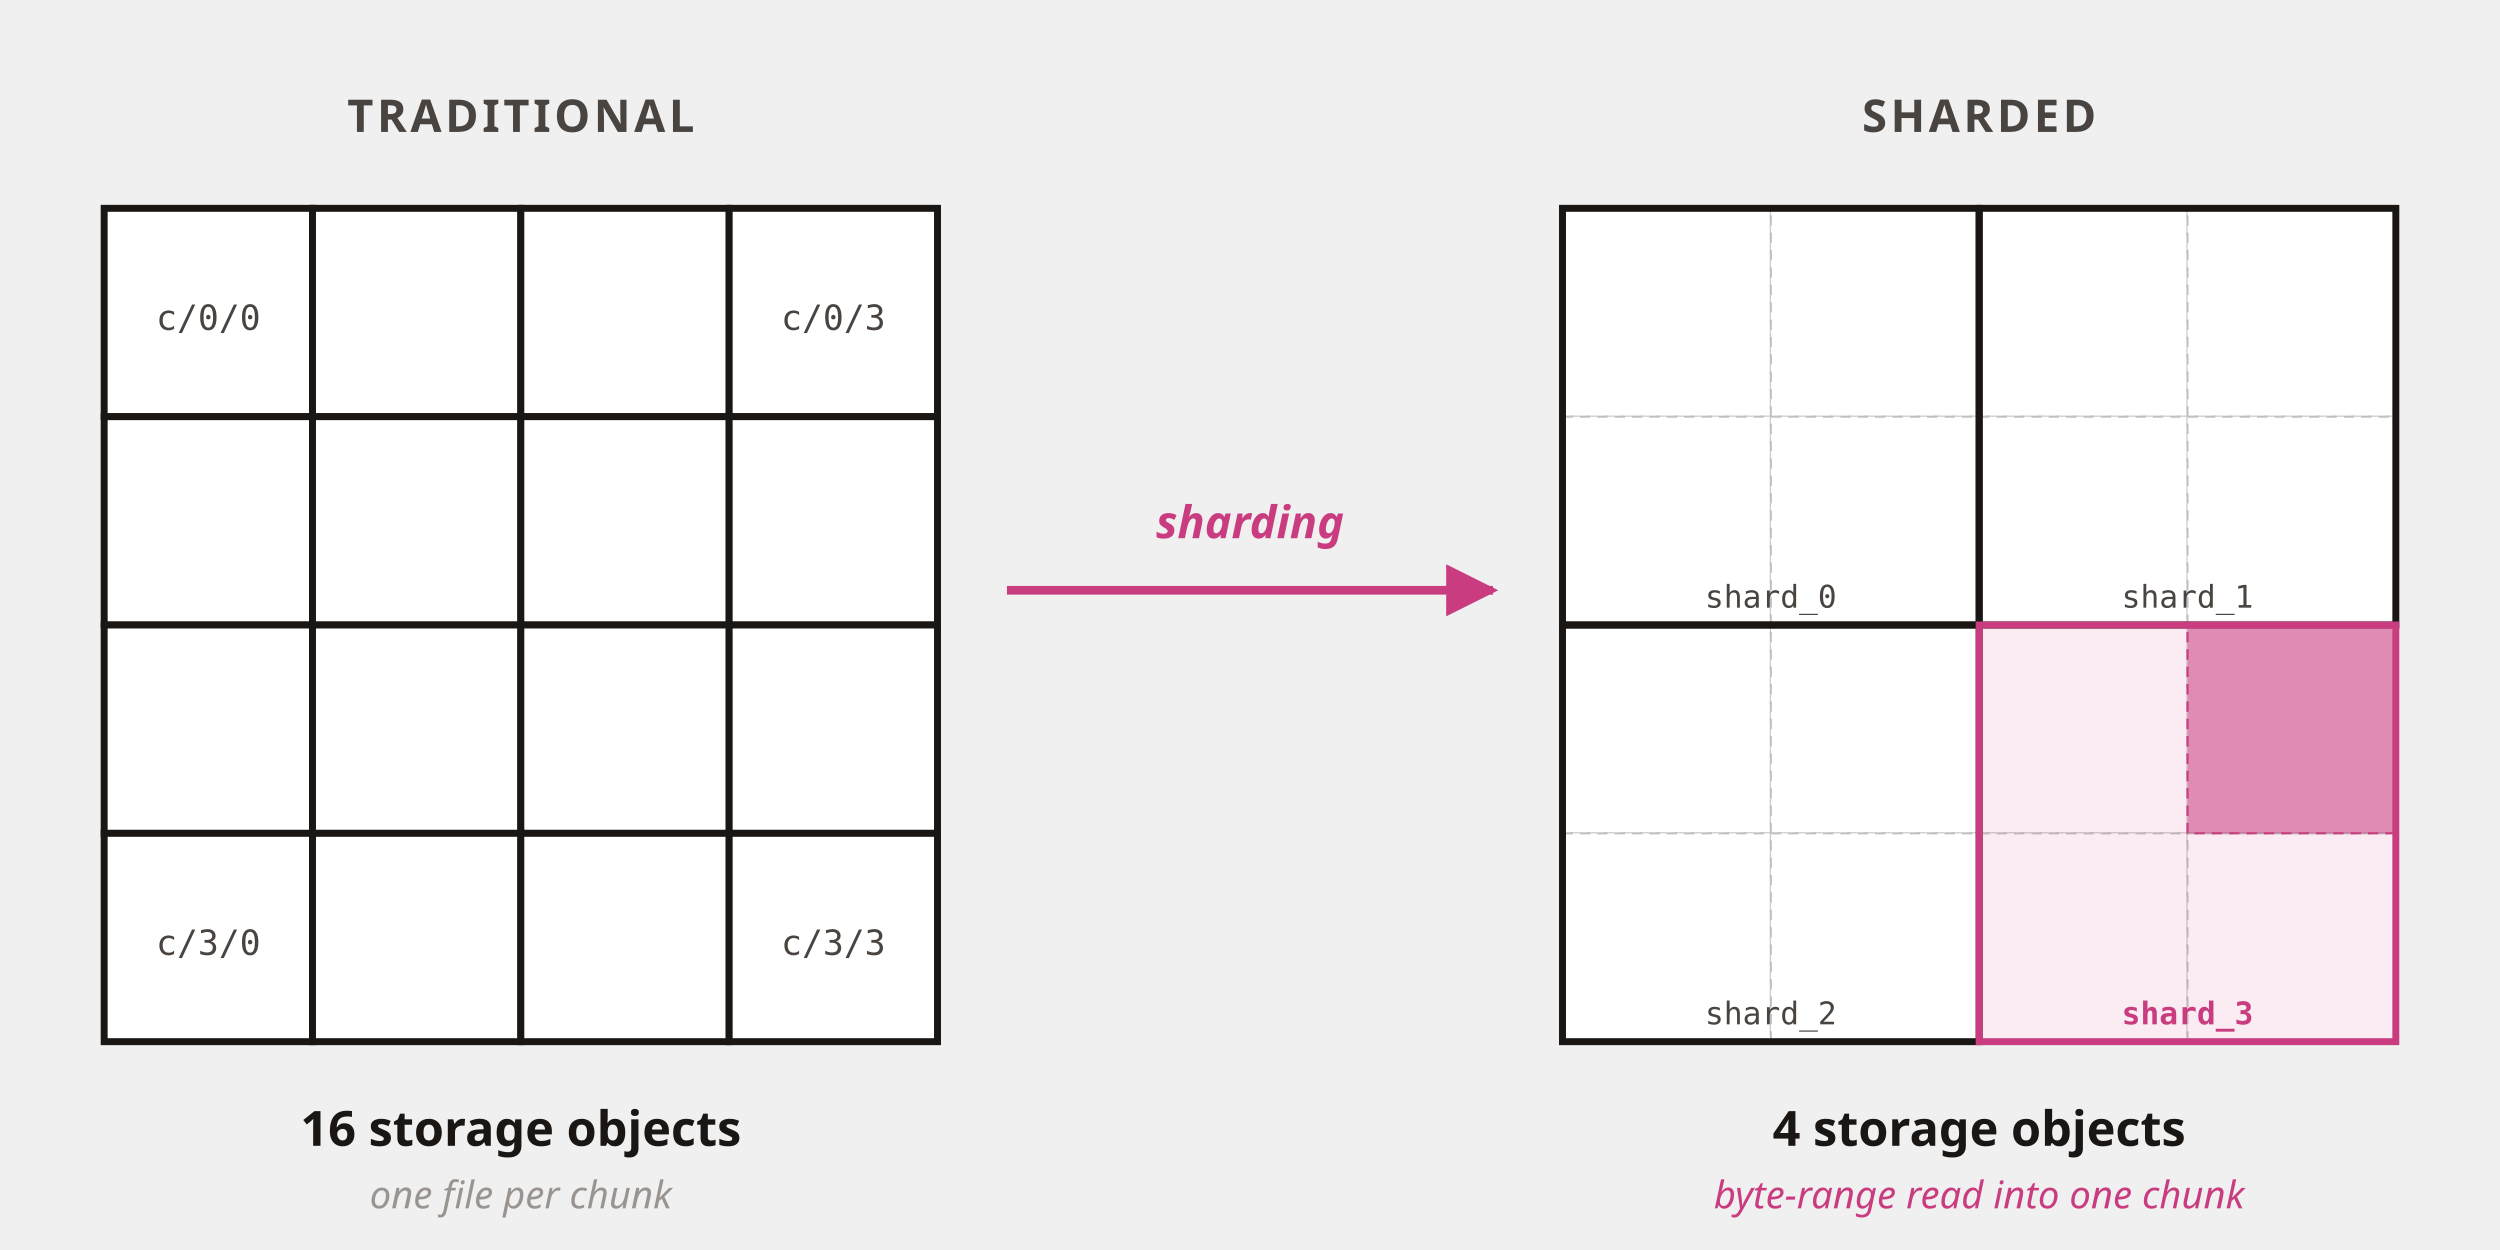
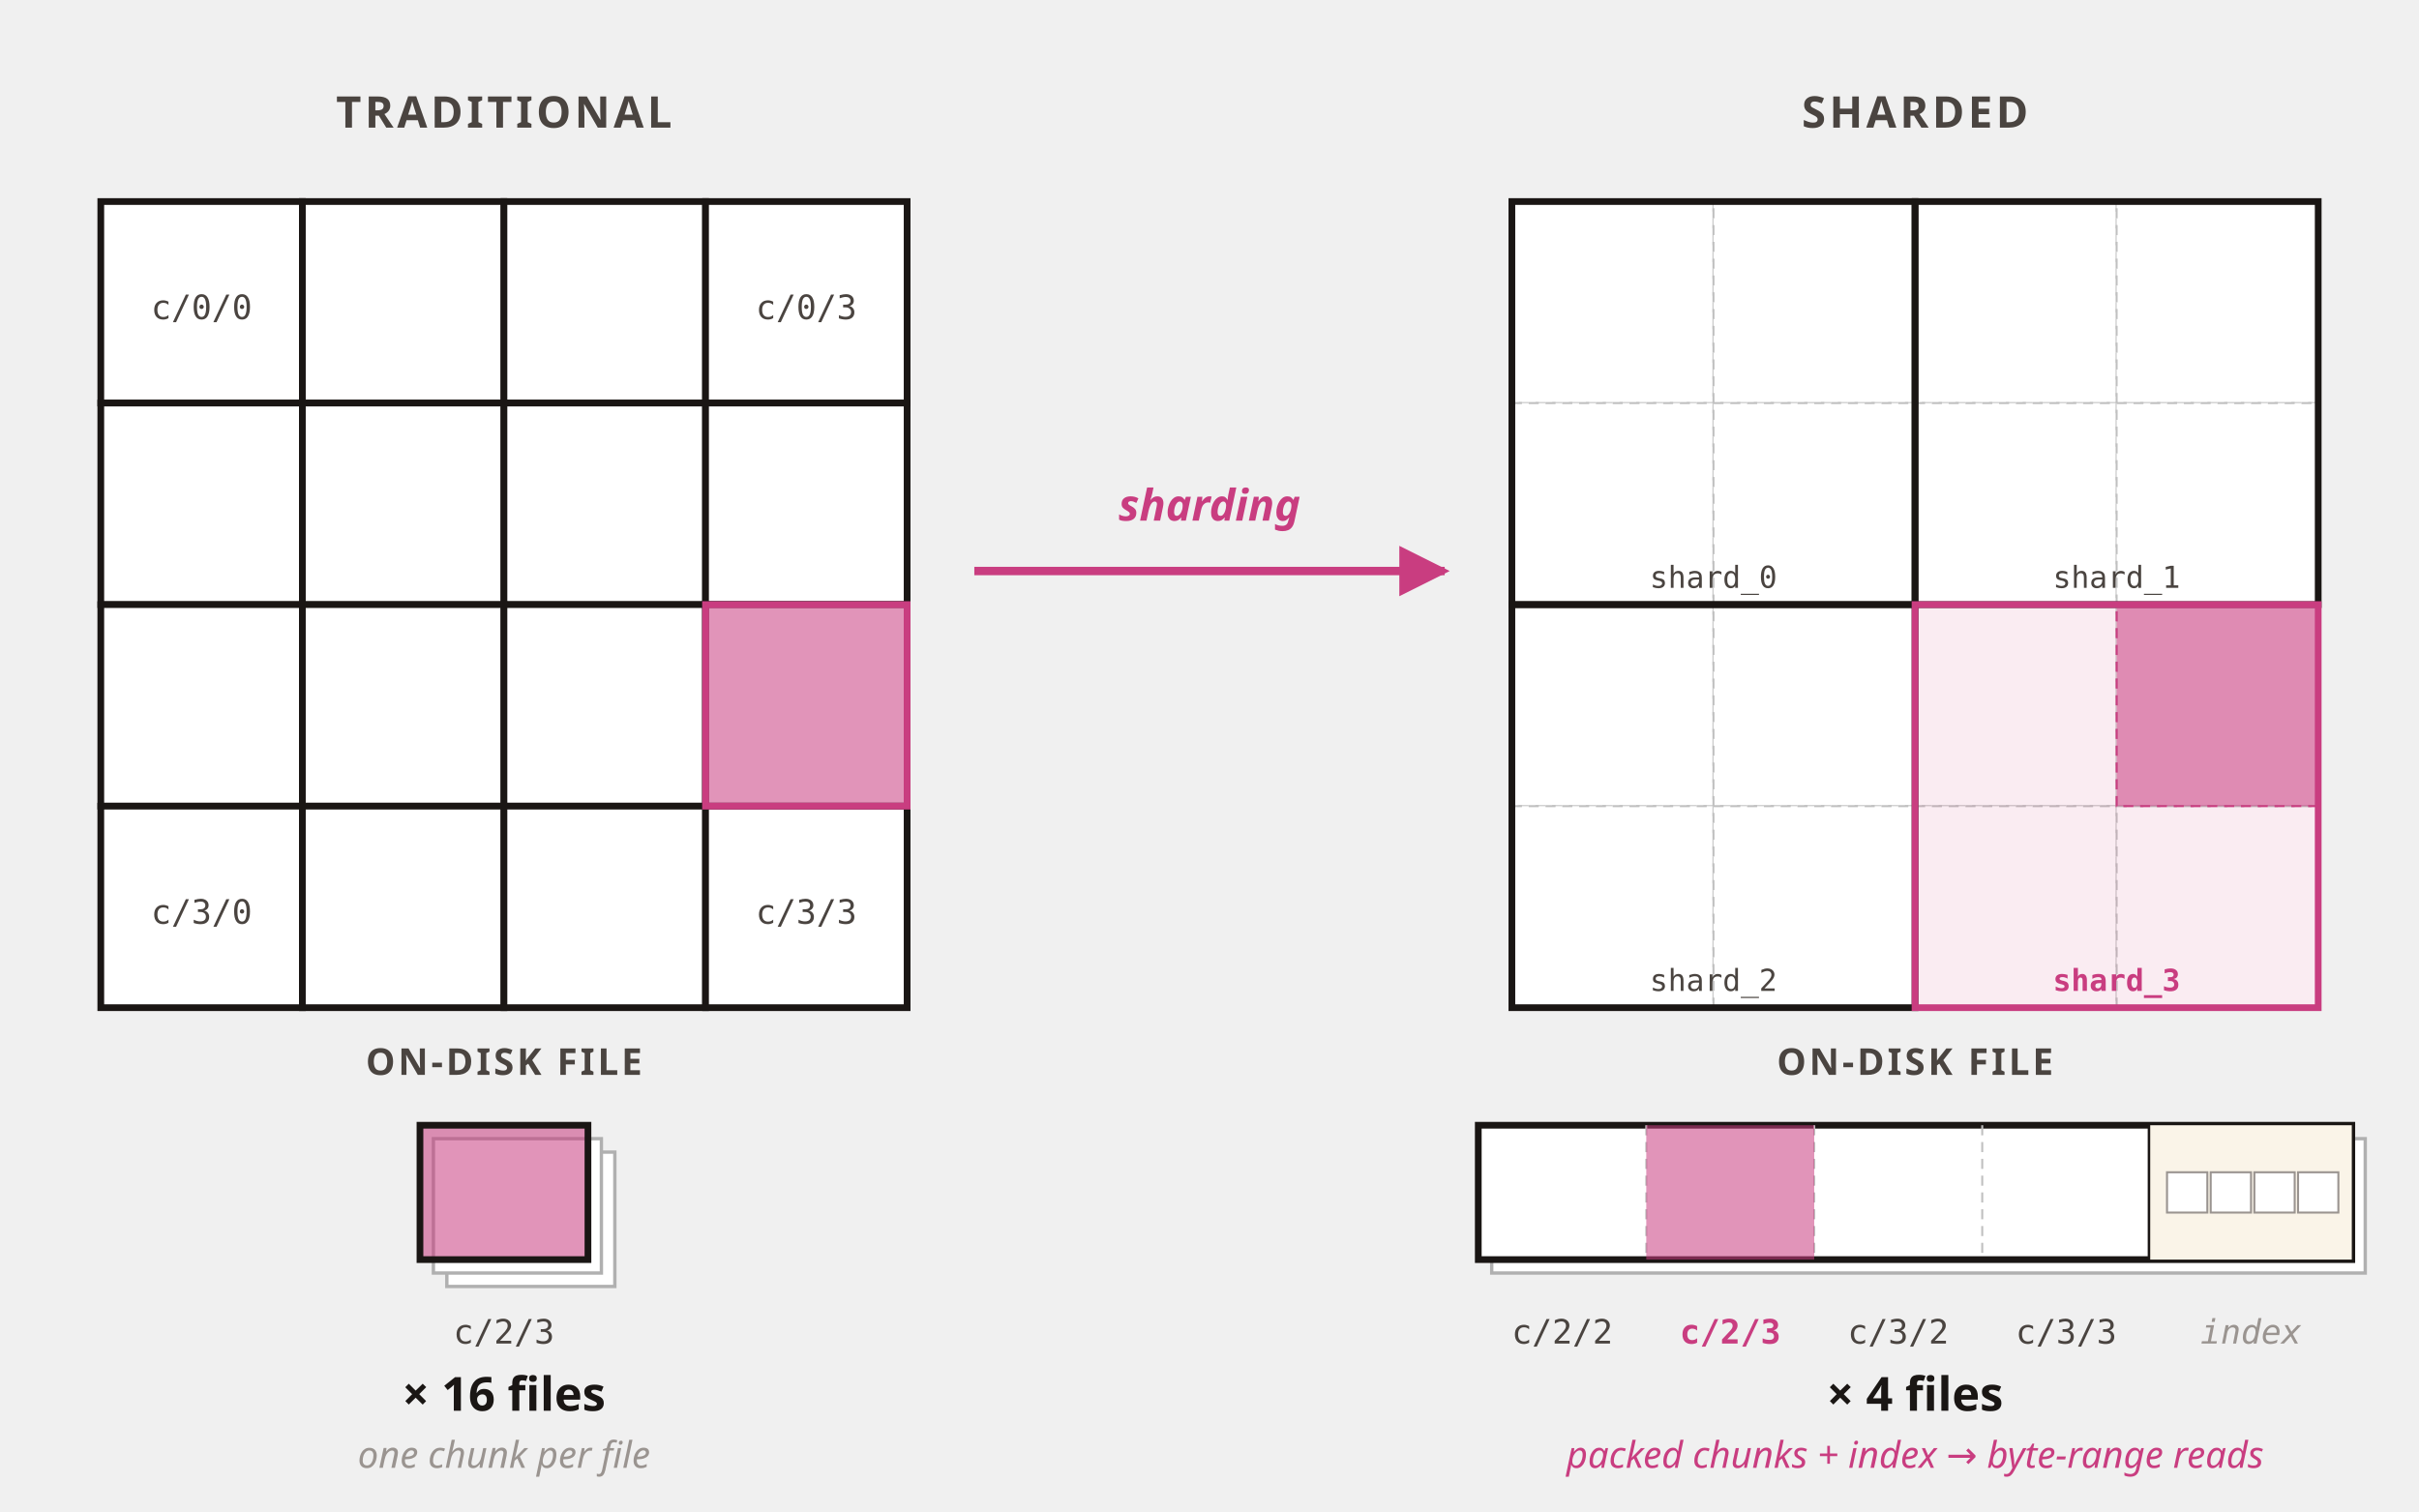
- <svg xmlns="http://www.w3.org/2000/svg" viewBox="0 0 720 360" font-family="ui-sans-serif, system-ui, sans-serif">
+ <svg xmlns="http://www.w3.org/2000/svg" viewBox="0 0 720 450" font-family="ui-sans-serif, system-ui, sans-serif">
  <defs>
    <marker id="arrow-accent" viewBox="0 0 10 10" refX="9" refY="5" markerWidth="6" markerHeight="6" orient="auto">
      <path d="M0 0 L10 5 L0 10 z" fill="#c93d80" />
    </marker>
  </defs>
  <g transform="translate(30, 60)">
    <text x="120" y="-22" text-anchor="middle" font-size="13" fill="#4a4440" font-weight="700" letter-spacing="0.08em">TRADITIONAL</text>
    <g fill="white" stroke="#1a1614" stroke-width="2">
      <rect x="0" y="0" width="60" height="60" />
      <rect x="60" y="0" width="60" height="60" />
      <rect x="120" y="0" width="60" height="60" />
      <rect x="180" y="0" width="60" height="60" />
      <rect x="0" y="60" width="60" height="60" />
      <rect x="60" y="60" width="60" height="60" />
      <rect x="120" y="60" width="60" height="60" />
      <rect x="180" y="60" width="60" height="60" />
      <rect x="0" y="120" width="60" height="60" />
      <rect x="60" y="120" width="60" height="60" />
      <rect x="120" y="120" width="60" height="60" />
      <rect x="180" y="120" width="60" height="60" />
      <rect x="0" y="180" width="60" height="60" />
      <rect x="60" y="180" width="60" height="60" />
      <rect x="120" y="180" width="60" height="60" />
      <rect x="180" y="180" width="60" height="60" />
    </g>
+     <rect x="180" y="120" width="60" height="60" fill="#c93d80" fill-opacity="0.55" stroke="#c93d80" stroke-width="2" />
    <g font-size="10" fill="#4a4440" font-family="ui-monospace, monospace" text-anchor="middle">
      <text x="30" y="35">c/0/0</text>
      <text x="210" y="35">c/0/3</text>
      <text x="30" y="215">c/3/0</text>
      <text x="210" y="215">c/3/3</text>
    </g>
-     <text x="120" y="270" text-anchor="middle" font-size="14" fill="#1a1614" font-weight="700">16 storage objects</text>
-     <text x="120" y="288" text-anchor="middle" font-size="11" fill="#9a9490" font-style="italic">one file per chunk</text>
  </g>
  <g transform="translate(290, 165)">
    <text x="70" y="-10" text-anchor="middle" font-size="13" fill="#c93d80" font-weight="700" font-style="italic">sharding</text>
    <path d="M0 5 L 140 5" stroke="#c93d80" stroke-width="2.5" fill="none" marker-end="url(#arrow-accent)" />
  </g>
  <g transform="translate(450, 60)">
    <text x="120" y="-22" text-anchor="middle" font-size="13" fill="#4a4440" font-weight="700" letter-spacing="0.08em">SHARDED</text>
    <g fill="white" stroke="#c0c0c0" stroke-width="0.6" stroke-dasharray="3,2">
      <rect x="0" y="0" width="60" height="60" />
      <rect x="60" y="0" width="60" height="60" />
      <rect x="120" y="0" width="60" height="60" />
      <rect x="180" y="0" width="60" height="60" />
      <rect x="0" y="60" width="60" height="60" />
      <rect x="60" y="60" width="60" height="60" />
      <rect x="120" y="60" width="60" height="60" />
      <rect x="180" y="60" width="60" height="60" />
      <rect x="0" y="120" width="60" height="60" />
      <rect x="60" y="120" width="60" height="60" />
      <rect x="120" y="120" width="60" height="60" />
      <rect x="180" y="120" width="60" height="60" />
      <rect x="0" y="180" width="60" height="60" />
      <rect x="60" y="180" width="60" height="60" />
      <rect x="120" y="180" width="60" height="60" />
      <rect x="180" y="180" width="60" height="60" />
    </g>
    <g fill="none" stroke="#1a1614" stroke-width="2">
      <rect x="0" y="0" width="120" height="120" />
      <rect x="120" y="0" width="120" height="120" />
      <rect x="0" y="120" width="120" height="120" />
    </g>
    <rect x="120" y="120" width="120" height="120" fill="rgba(201, 61, 128, 0.10)" stroke="#c93d80" stroke-width="2" />
    <rect x="180" y="120" width="60" height="60" fill="#c93d80" fill-opacity="0.55" stroke="#c93d80" stroke-width="0.6" stroke-dasharray="3,2" />
    <g font-size="9" fill="#4a4440" font-family="ui-monospace, monospace" text-anchor="middle">
      <text x="60" y="115">shard_0</text>
      <text x="180" y="115">shard_1</text>
      <text x="60" y="235">shard_2</text>
      <text x="180" y="235" fill="#c93d80" font-weight="700">shard_3</text>
    </g>
-     <text x="120" y="270" text-anchor="middle" font-size="14" fill="#1a1614" font-weight="700">4 storage objects</text>
-     <text x="120" y="288" text-anchor="middle" font-size="11" fill="#c93d80" font-style="italic">byte-range read into one chunk</text>
+   </g>
+   <g>
+     <text x="150" y="320" text-anchor="middle" font-size="11" fill="#4a4440" font-weight="700" letter-spacing="0.08em">ON-DISK FILE</text>
+     <g fill="white" stroke="#b0b0b0" stroke-width="1">
+       <rect x="133" y="343" width="50" height="40" />
+       <rect x="129" y="339" width="50" height="40" />
+     </g>
+     <rect x="125" y="335" width="50" height="40" fill="#c93d80" fill-opacity="0.55" stroke="#1a1614" stroke-width="2" />
+     <g font-size="10" fill="#4a4440" font-family="ui-monospace, monospace" text-anchor="middle">
+       <text x="150" y="400">c/2/3</text>
+     </g>
+     <text x="150" y="420" text-anchor="middle" font-size="14" fill="#1a1614" font-weight="700">× 16 files</text>
+     <text x="150" y="437" text-anchor="middle" font-size="11" fill="#9a9490" font-style="italic">one chunk per file</text>
+   </g>
+   <g>
+     <text x="570" y="320" text-anchor="middle" font-size="11" fill="#4a4440" font-weight="700" letter-spacing="0.08em">ON-DISK FILE</text>
+     <rect x="444" y="339" width="260" height="40" fill="white" stroke="#b0b0b0" stroke-width="1" />
+     <rect x="440" y="335" width="260" height="40" fill="white" stroke="#1a1614" stroke-width="2" />
+     <g stroke="#c0c0c0" stroke-width="0.6" stroke-dasharray="3,2">
+       <line x1="490" y1="335" x2="490" y2="375" />
+       <line x1="540" y1="335" x2="540" y2="375" />
+       <line x1="590" y1="335" x2="590" y2="375" />
+     </g>
+     <rect x="490" y="335" width="50" height="40" fill="#c93d80" fill-opacity="0.55" />
+     <line x1="640" y1="335" x2="640" y2="375" stroke="#1a1614" stroke-width="1.5" />
+     <rect x="640" y="335" width="60" height="40" fill="#faf4e8" />
+     <g fill="white" stroke="#9a9490" stroke-width="0.6">
+       <rect x="645" y="349" width="12" height="12" />
+       <rect x="658" y="349" width="12" height="12" />
+       <rect x="671" y="349" width="12" height="12" />
+       <rect x="684" y="349" width="12" height="12" />
+     </g>
+     <g font-size="10" fill="#4a4440" font-family="ui-monospace, monospace" text-anchor="middle">
+       <text x="465" y="400">c/2/2</text>
+       <text x="515" y="400" fill="#c93d80" font-weight="700">c/2/3</text>
+       <text x="565" y="400">c/3/2</text>
+       <text x="615" y="400">c/3/3</text>
+       <text x="670" y="400" font-style="italic" fill="#9a9490">index</text>
+     </g>
+     <text x="570" y="420" text-anchor="middle" font-size="14" fill="#1a1614" font-weight="700">× 4 files</text>
+     <text x="570" y="437" text-anchor="middle" font-size="11" fill="#c93d80" font-style="italic">packed chunks + index → byte-range reads</text>
  </g>
</svg>
